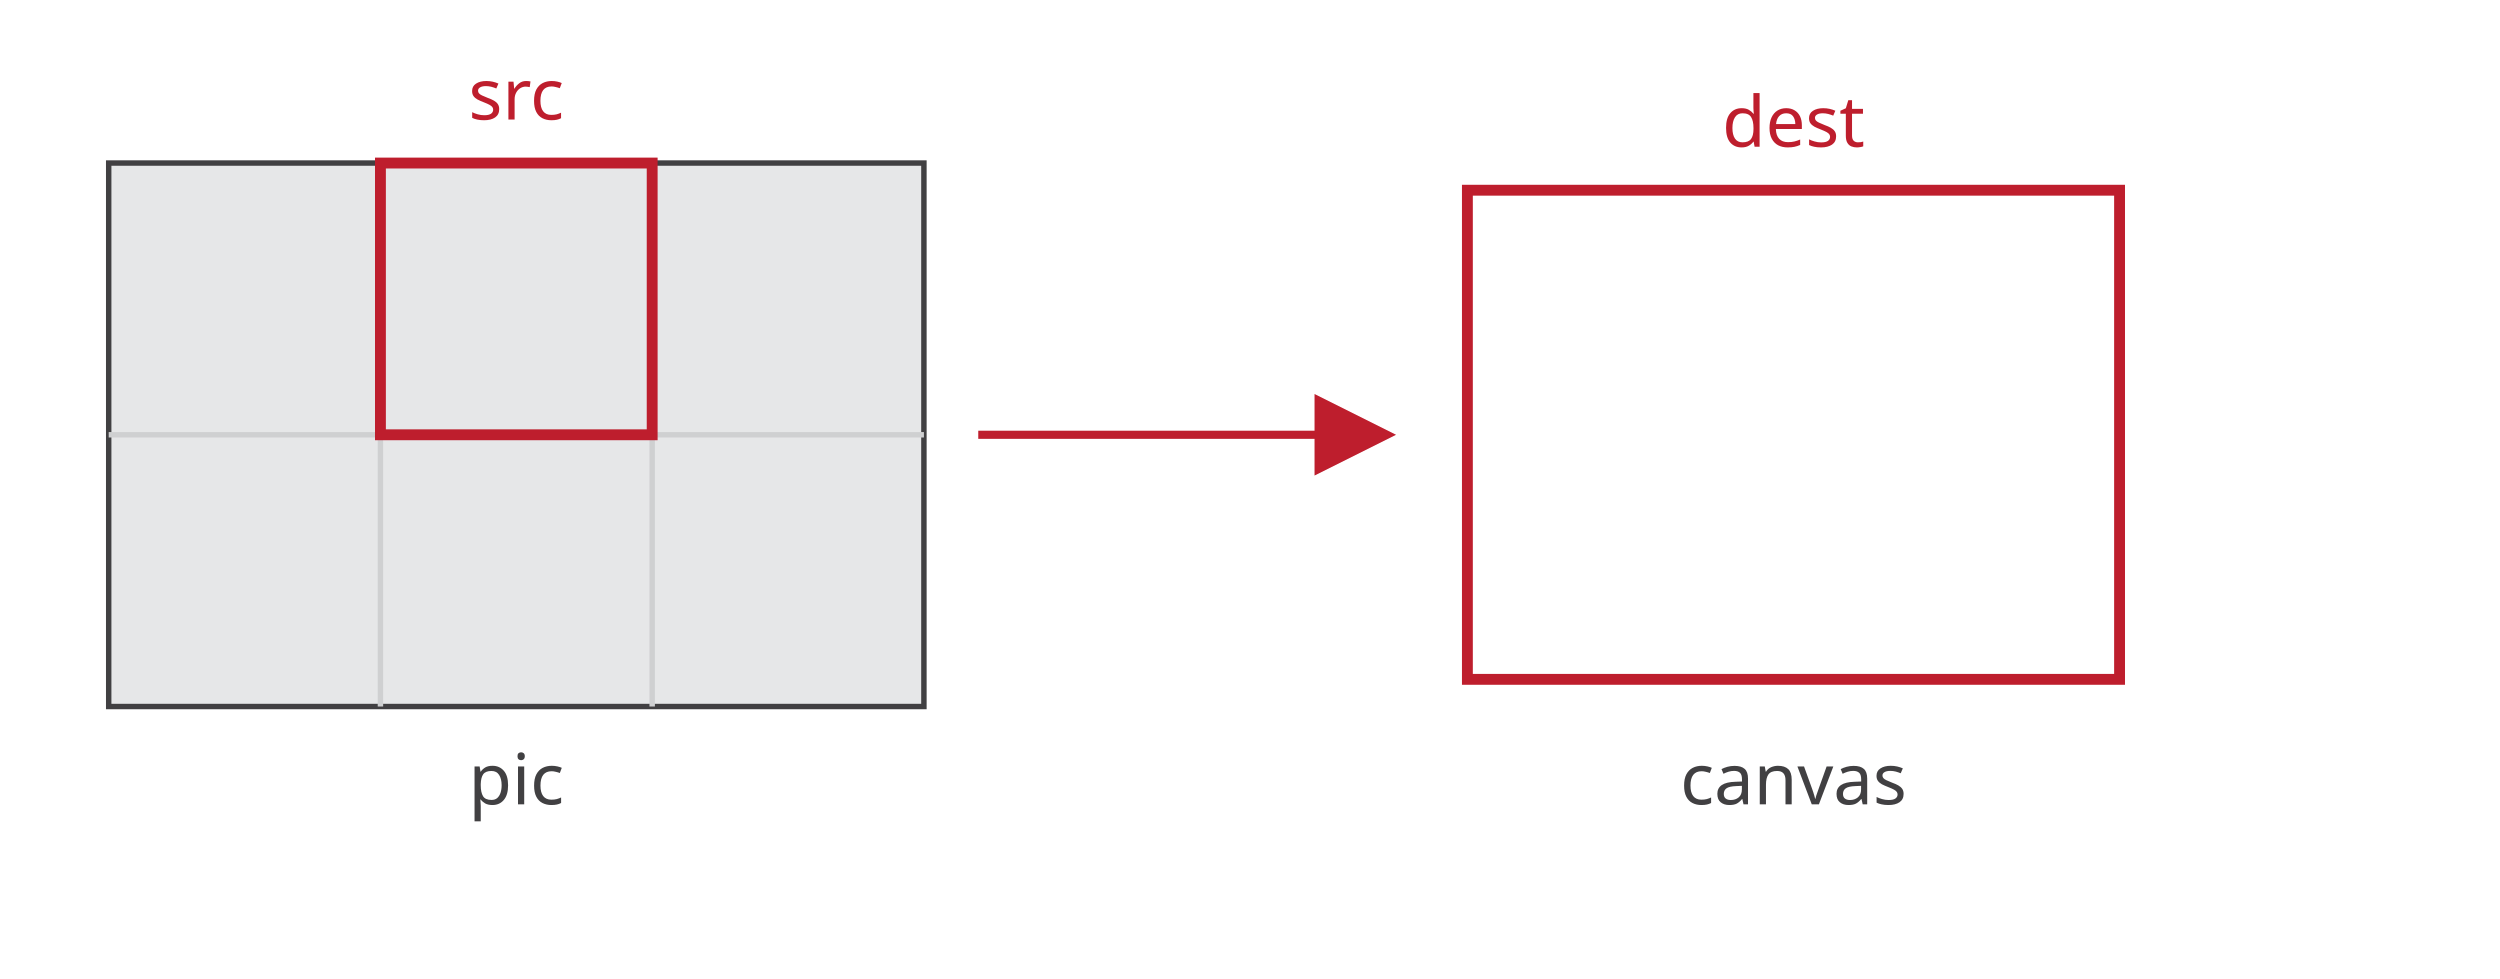
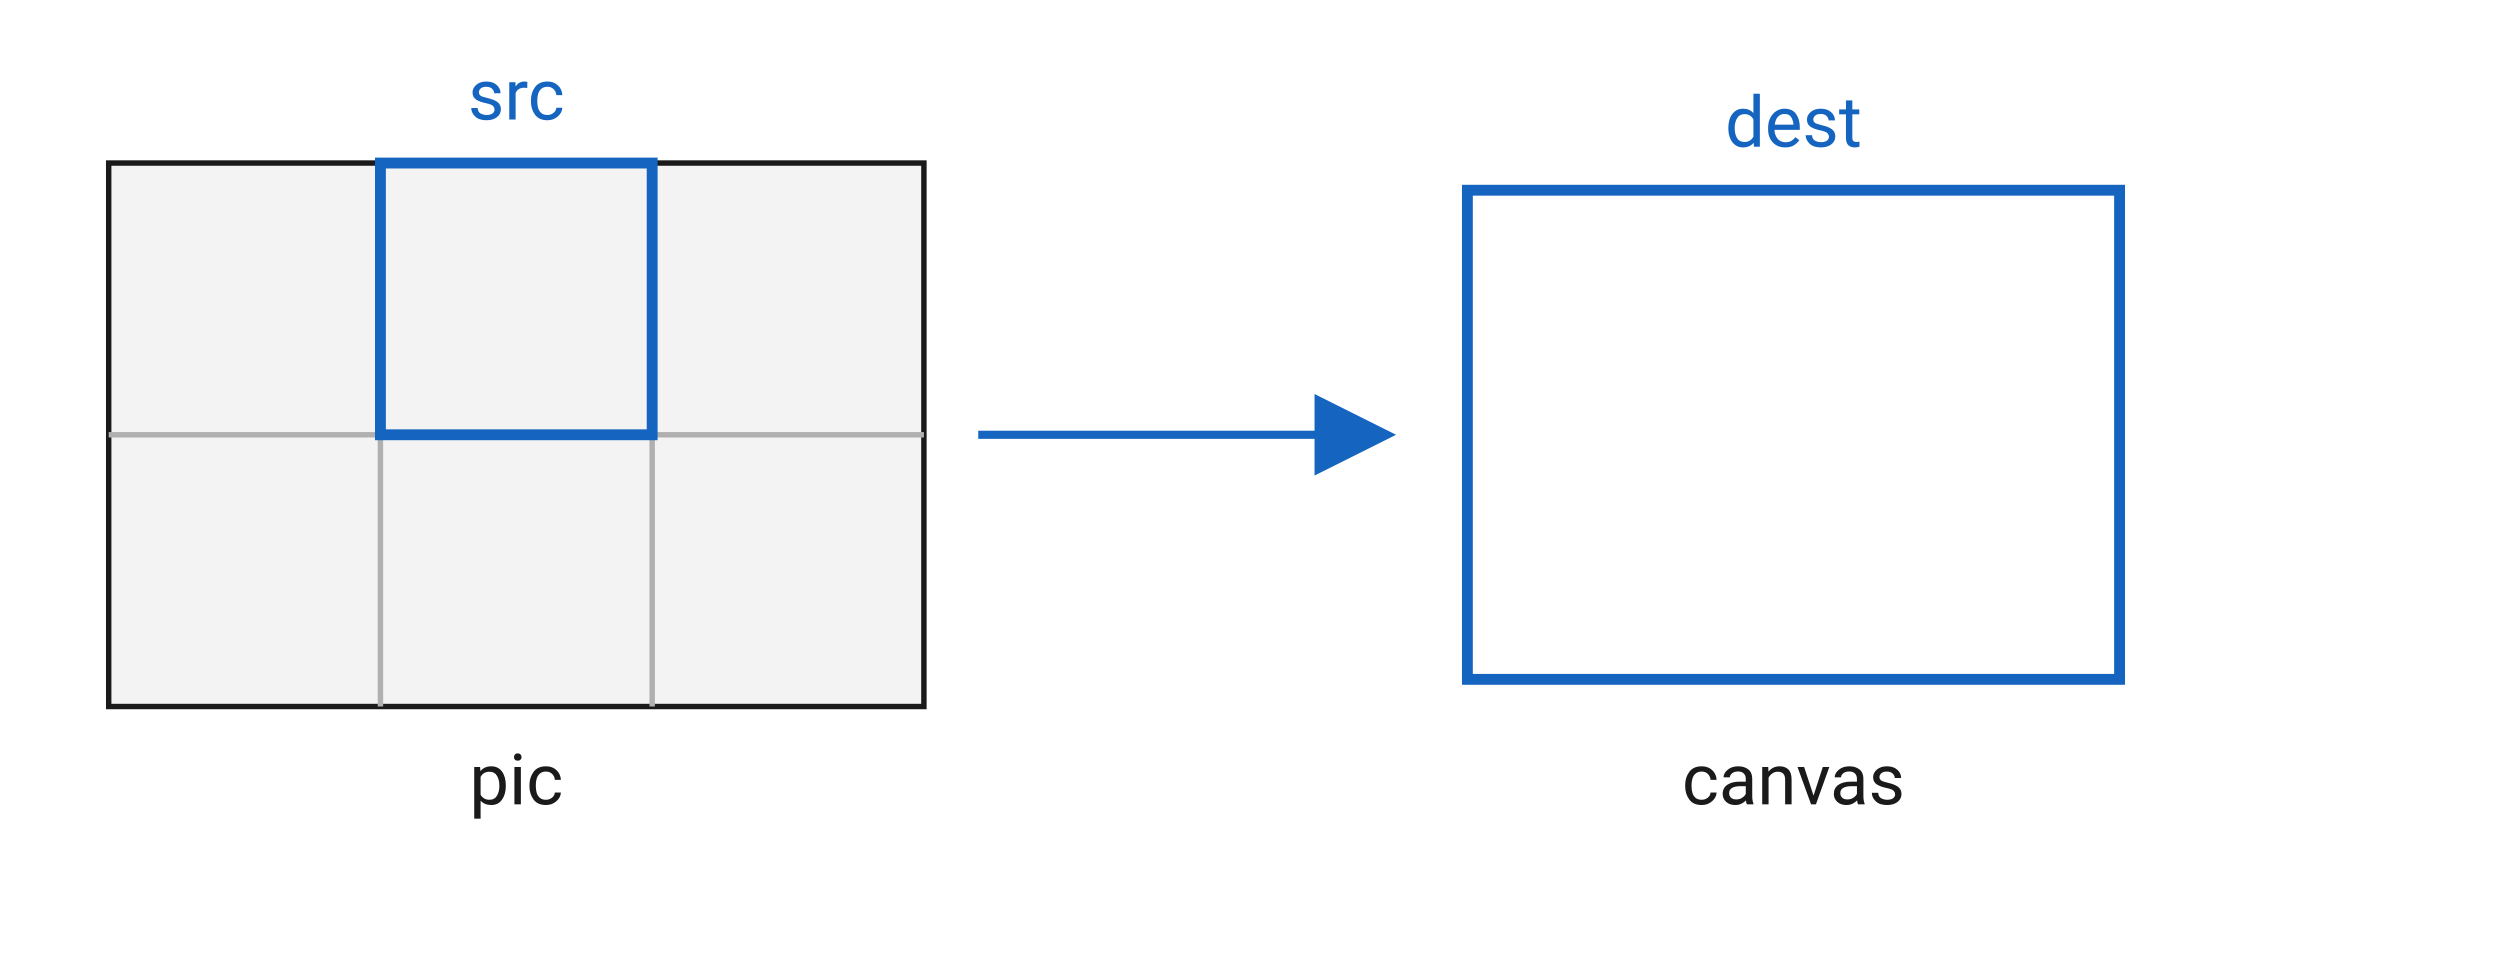
- <svg xmlns="http://www.w3.org/2000/svg" viewBox="0 0 460 180">
+ <svg xmlns="http://www.w3.org/2000/svg" viewBox="0 0 460 180" font-family="-apple-system, BlinkMacSystemFont, &quot;Segoe UI&quot;, Roboto, Helvetica, Arial, sans-serif">
  <defs>
    <style>
-       .pic   { fill: #e6e7e8; stroke: #414042; stroke-width: 1; }
-       .src   { fill: none; stroke: #be1e2d; stroke-width: 2; }
-       .dest  { fill: none; stroke: #be1e2d; stroke-width: 2; }
-       .grid  { stroke: #cfd0d1; stroke-width: 1; }
-       .label { font-family: MyriadPro-Regular, 'Myriad Pro', sans-serif;
-                 font-size: 13px; fill: #414042; }
-       .rlabel{ font-family: MyriadPro-Regular, 'Myriad Pro', sans-serif;
-                 font-size: 13px; fill: #be1e2d; }
+       .pic   { fill: #f3f3f3; stroke: #1a1a1a; stroke-width: 1; }
+       .src   { fill: none; stroke: #1565c0; stroke-width: 2; }
+       .dest  { fill: none; stroke: #1565c0; stroke-width: 2; }
+       .grid  { stroke: #b0b0b0; stroke-width: 1; }
+       .label { font-size: 13px; fill: #1a1a1a; }
+       .rlabel{ font-size: 13px; fill: #1565c0; }
    </style>
    <marker id="a" viewBox="0 0 8 8" refX="7" refY="4" markerWidth="10" markerHeight="10" orient="auto">
-       <path d="M 0 0 L 8 4 L 0 8 z" fill="#be1e2d" />
+       <path d="M 0 0 L 8 4 L 0 8 z" fill="#1565c0" />
    </marker>
  </defs>
  <rect class="pic" x="20" y="30" width="150" height="100" />
  <line class="grid" x1="70" y1="30" x2="70" y2="130" />
  <line class="grid" x1="120" y1="30" x2="120" y2="130" />
  <line class="grid" x1="20" y1="80" x2="170" y2="80" />
  <rect class="src" x="70" y="30" width="50" height="50" />
  <text class="rlabel" x="95" y="22" text-anchor="middle">src</text>
  <text class="label" x="95" y="148" text-anchor="middle">pic</text>
-   <line stroke="#be1e2d" stroke-width="1.5" x1="180" y1="80" x2="255" y2="80" marker-end="url(#a)" />
+   <line stroke="#1565c0" stroke-width="1.5" x1="180" y1="80" x2="255" y2="80" marker-end="url(#a)" />
  <rect class="dest" x="270" y="35" width="120" height="90" />
  <text class="rlabel" x="330" y="27" text-anchor="middle">dest</text>
  <text class="label" x="330" y="148" text-anchor="middle">canvas</text>
</svg>
